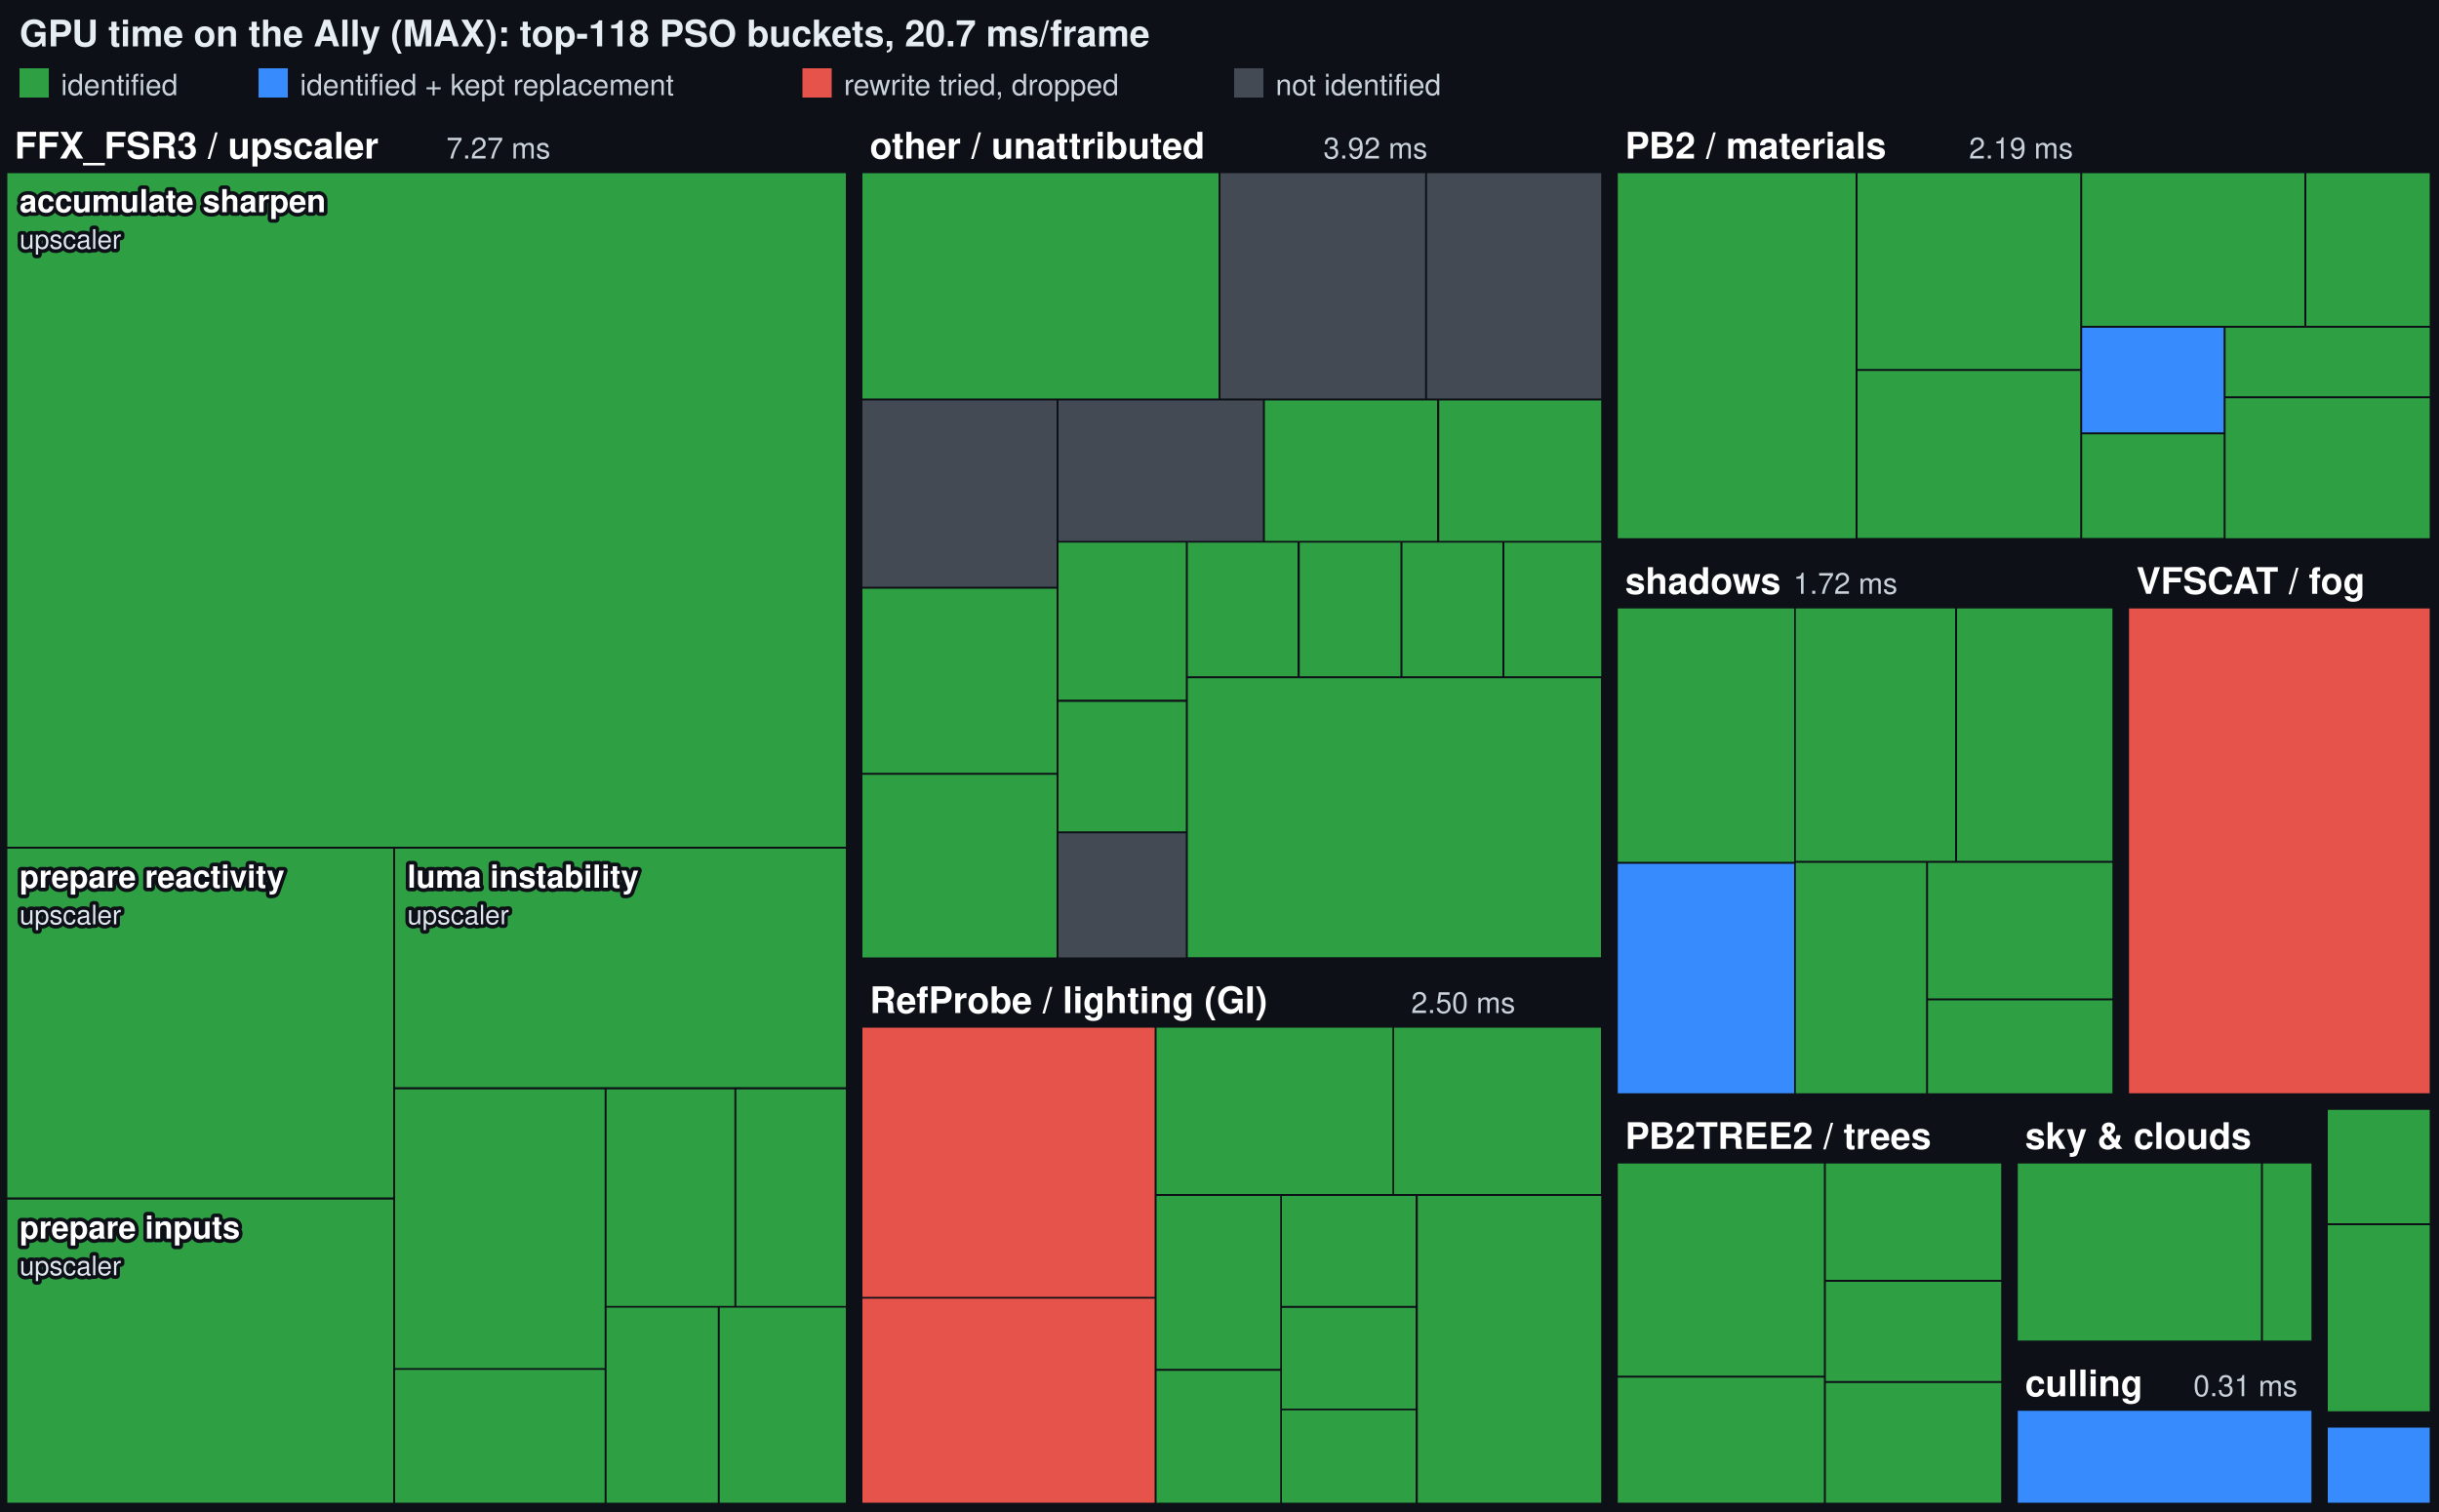
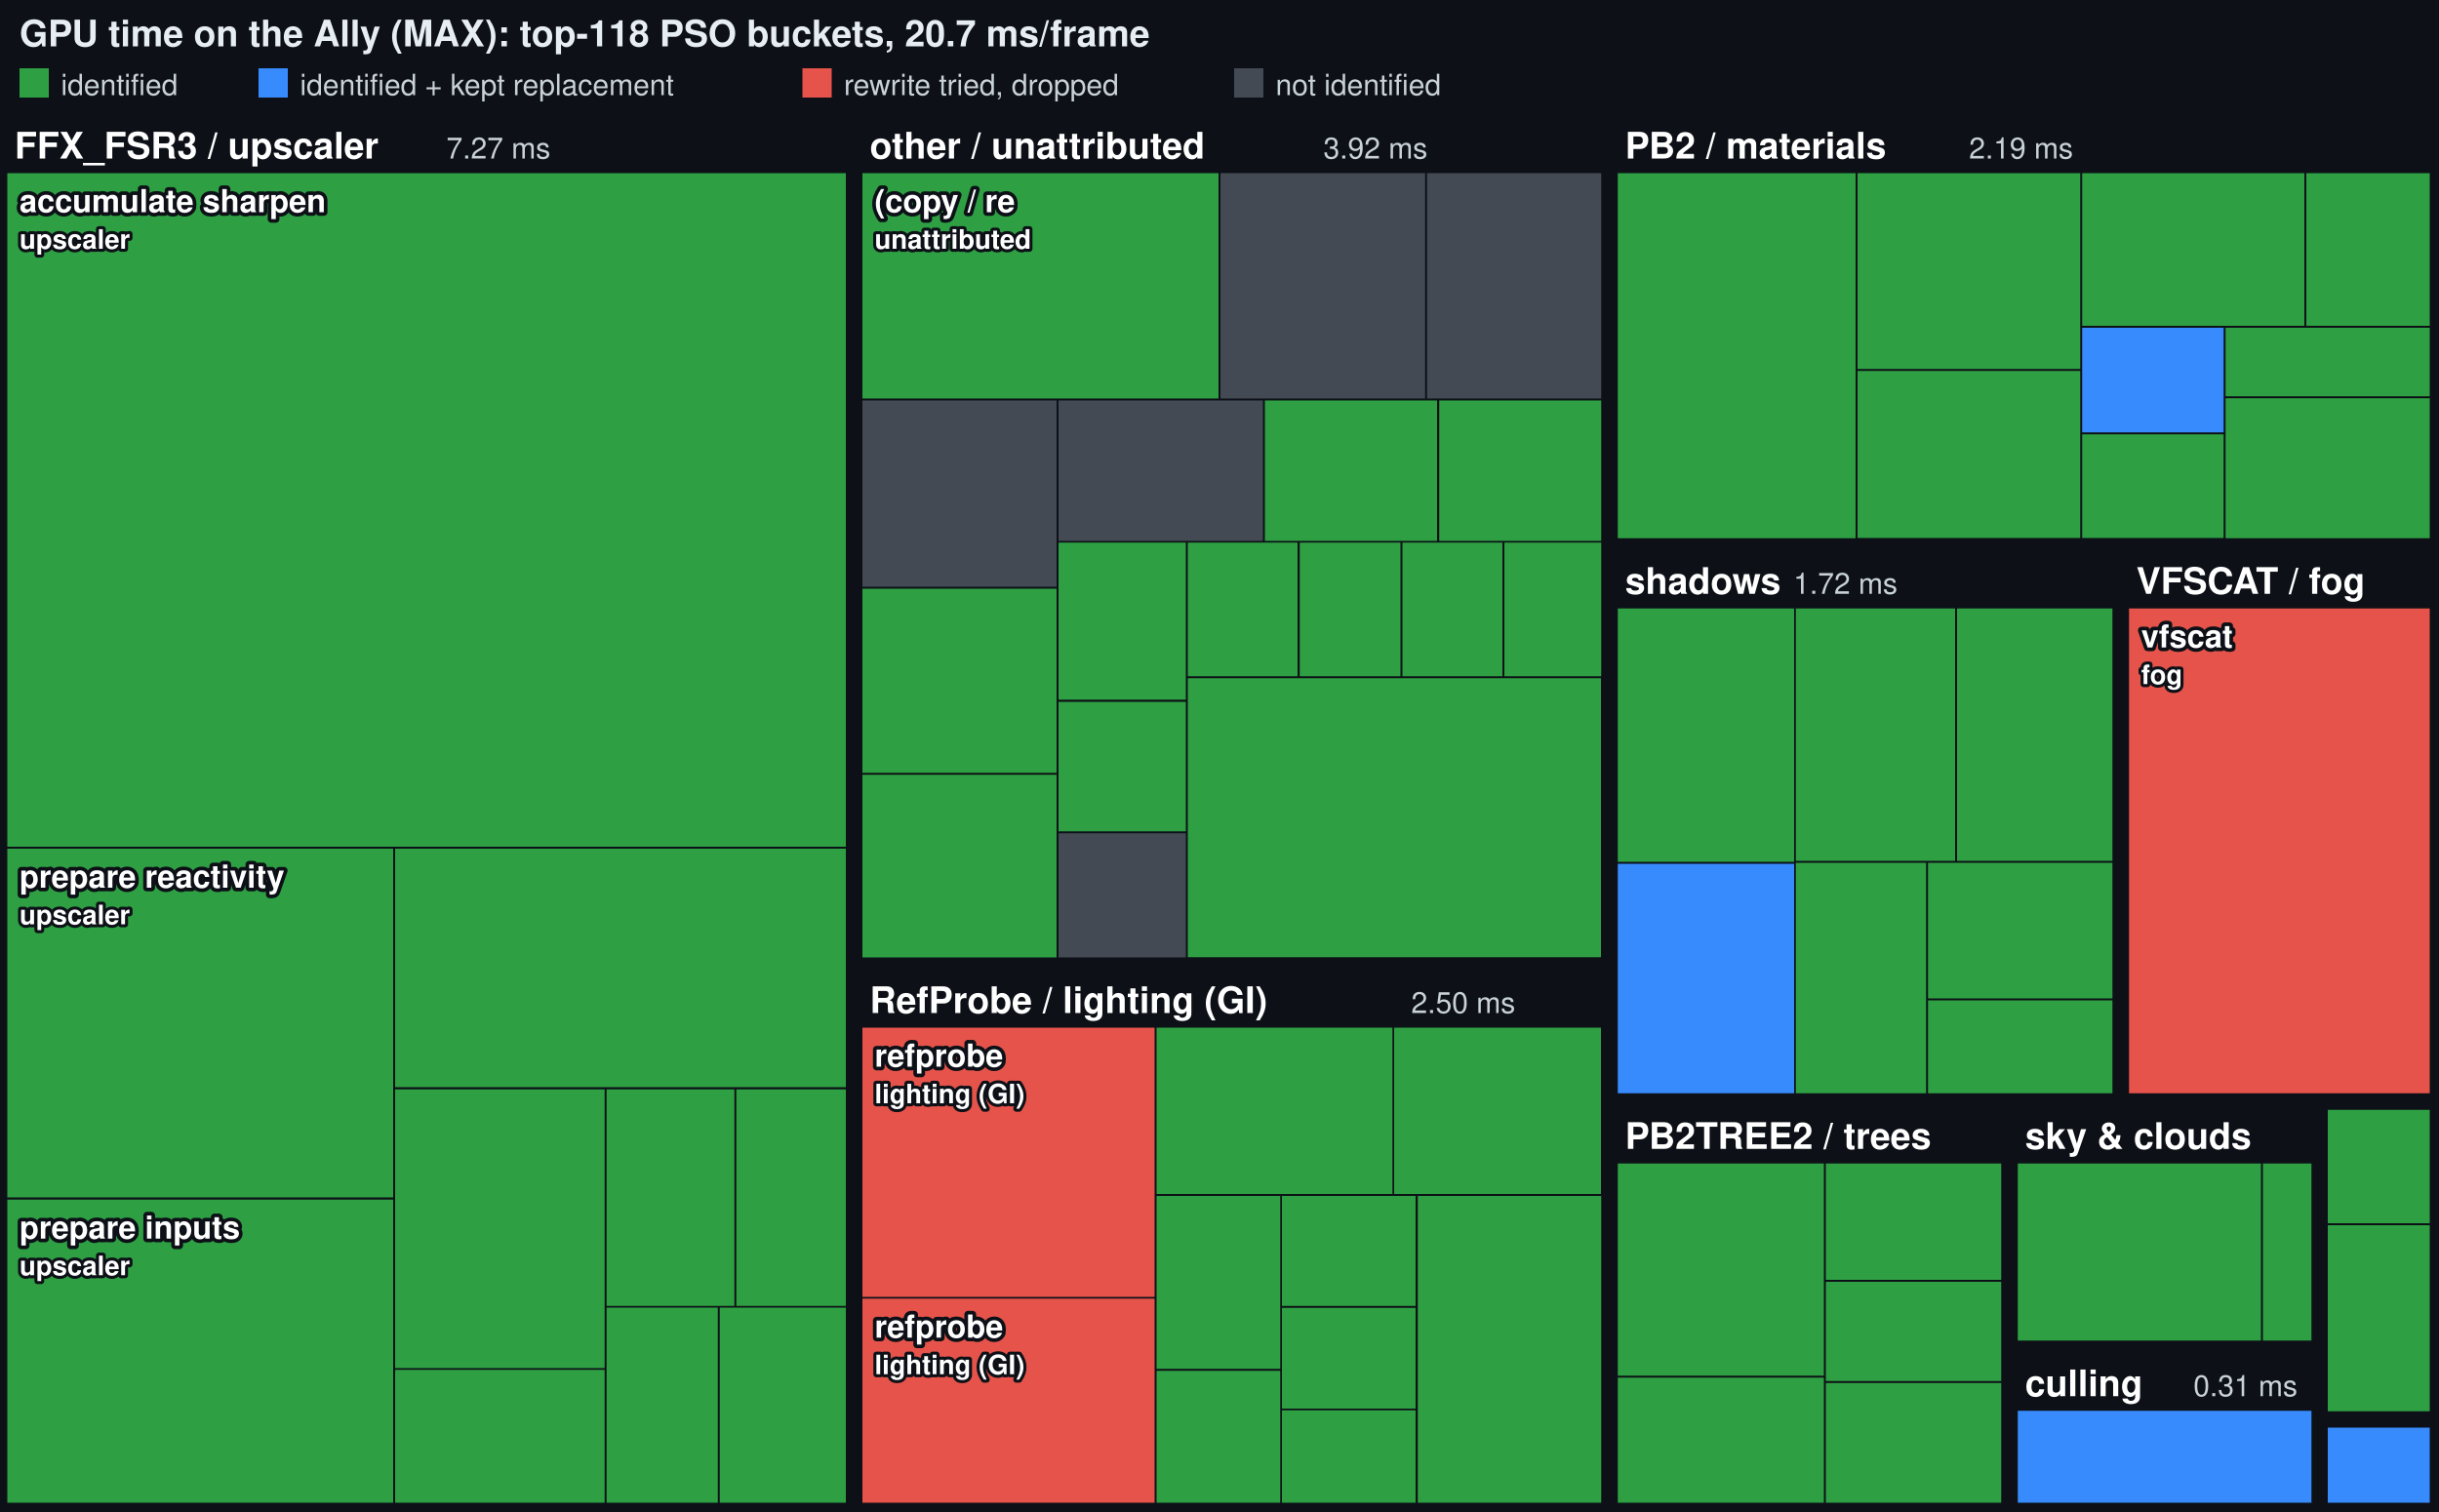
<svg xmlns="http://www.w3.org/2000/svg" viewBox="0 0 1000 620" style="width:100%;height:auto" font-family="Segoe UI,Helvetica,Arial,sans-serif">
  <rect width="100%" height="100%" fill="#0d1117" />
  <text x="8" y="19" fill="#e6edf3" font-size="15" font-weight="700">GPU time on the Ally (MAX): top-118 PSO buckets, 20.7 ms/frame</text>
  <rect x="8" y="28" width="12" height="12" fill="#2ea043" />
  <text x="25" y="39" fill="#c9d1d9" font-size="12">identified</text>
  <rect x="106" y="28" width="12" height="12" fill="#388bfd" />
  <text x="123" y="39" fill="#c9d1d9" font-size="12">identified + kept replacement</text>
  <rect x="329" y="28" width="12" height="12" fill="#e5534b" />
  <text x="346" y="39" fill="#c9d1d9" font-size="12">rewrite tried, dropped</text>
  <rect x="506" y="28" width="12" height="12" fill="#444a54" />
  <text x="523" y="39" fill="#c9d1d9" font-size="12">not identified</text>
  <rect x="3.0" y="71.0" width="343.8" height="276.2" fill="#2ea043" />
  <text x="8.0" y="87.0" fill="#fff" font-size="13" font-weight="600" stroke="#0d1117" stroke-width="3" stroke-linejoin="round" paint-order="stroke">accumulate sharpen</text>
-   <text x="8.0" y="102.0" fill="#dfe6ee" font-size="11" font-weight="400" stroke="#0d1117" stroke-width="3" stroke-linejoin="round" paint-order="stroke">upscaler</text>
+   <text x="8.0" y="102.0" fill="#fff" font-size="11" font-weight="600" stroke="#0d1117" stroke-width="2.5" stroke-linejoin="round" paint-order="stroke">upscaler</text>
  <rect x="3.0" y="348.0" width="158.2" height="143.0" fill="#2ea043" />
  <text x="8.0" y="364.0" fill="#fff" font-size="13" font-weight="600" stroke="#0d1117" stroke-width="3" stroke-linejoin="round" paint-order="stroke">prepare reactivity</text>
-   <text x="8.0" y="379.0" fill="#dfe6ee" font-size="11" font-weight="400" stroke="#0d1117" stroke-width="3" stroke-linejoin="round" paint-order="stroke">upscaler</text>
+   <text x="8.0" y="379.0" fill="#fff" font-size="11" font-weight="600" stroke="#0d1117" stroke-width="2.5" stroke-linejoin="round" paint-order="stroke">upscaler</text>
  <rect x="3.0" y="491.9" width="158.2" height="124.3" fill="#2ea043" />
  <text x="8.0" y="507.9" fill="#fff" font-size="13" font-weight="600" stroke="#0d1117" stroke-width="3" stroke-linejoin="round" paint-order="stroke">prepare inputs</text>
-   <text x="8.0" y="522.9" fill="#dfe6ee" font-size="11" font-weight="400" stroke="#0d1117" stroke-width="3" stroke-linejoin="round" paint-order="stroke">upscaler</text>
+   <text x="8.0" y="522.9" fill="#fff" font-size="11" font-weight="600" stroke="#0d1117" stroke-width="2.5" stroke-linejoin="round" paint-order="stroke">upscaler</text>
  <rect x="162.0" y="348.0" width="184.8" height="97.8" fill="#2ea043" />
-   <text x="167.0" y="364.0" fill="#fff" font-size="13" font-weight="600" stroke="#0d1117" stroke-width="3" stroke-linejoin="round" paint-order="stroke">luma instability</text>
-   <text x="167.0" y="379.0" fill="#dfe6ee" font-size="11" font-weight="400" stroke="#0d1117" stroke-width="3" stroke-linejoin="round" paint-order="stroke">upscaler</text>
  <rect x="162.0" y="446.7" width="85.9" height="114.3" fill="#2ea043" />
  <rect x="162.0" y="561.7" width="85.9" height="54.5" fill="#2ea043" />
  <rect x="248.7" y="446.7" width="52.4" height="88.8" fill="#2ea043" />
  <rect x="301.9" y="446.7" width="44.9" height="88.8" fill="#2ea043" />
  <rect x="248.7" y="536.2" width="45.6" height="80.0" fill="#2ea043" />
  <rect x="295.1" y="536.2" width="51.7" height="80.0" fill="#2ea043" />
  <text x="6.0" y="65.0" fill="#fff" font-size="15" font-weight="700" stroke="#0d1117" stroke-width="3" stroke-linejoin="round" paint-order="stroke">FFX_FSR3 / upscaler</text>
  <text x="183.0" y="65.0" fill="#c9d1d9" font-size="12" font-weight="400" stroke="#0d1117" stroke-width="3" stroke-linejoin="round" paint-order="stroke">7.27 ms</text>
  <rect x="872.9" y="249.5" width="123.3" height="198.8" fill="#e5534b" />
+   <text x="877.9" y="265.5" fill="#fff" font-size="13" font-weight="600" stroke="#0d1117" stroke-width="3" stroke-linejoin="round" paint-order="stroke">vfscat</text>
+   <text x="877.9" y="280.5" fill="#fff" font-size="11" font-weight="600" stroke="#0d1117" stroke-width="2.5" stroke-linejoin="round" paint-order="stroke">fog</text>
  <text x="875.9" y="243.5" fill="#fff" font-size="15" font-weight="700" stroke="#0d1117" stroke-width="3" stroke-linejoin="round" paint-order="stroke">VFSCAT / fog</text>
  <rect x="663.3" y="71.0" width="97.5" height="149.7" fill="#2ea043" />
  <rect x="761.6" y="71.0" width="91.3" height="80.3" fill="#2ea043" />
  <rect x="761.6" y="152.1" width="91.3" height="68.5" fill="#2ea043" />
  <rect x="853.7" y="71.0" width="91.1" height="62.6" fill="#2ea043" />
  <rect x="945.6" y="71.0" width="50.6" height="62.6" fill="#2ea043" />
  <rect x="853.7" y="134.4" width="58.0" height="42.9" fill="#388bfd" />
  <rect x="853.7" y="178.1" width="58.0" height="42.5" fill="#2ea043" />
  <rect x="912.5" y="134.4" width="83.7" height="28.1" fill="#2ea043" />
  <rect x="912.5" y="163.3" width="83.7" height="57.4" fill="#2ea043" />
  <text x="666.3" y="65.0" fill="#fff" font-size="15" font-weight="700" stroke="#0d1117" stroke-width="3" stroke-linejoin="round" paint-order="stroke">PB2 / materials</text>
  <text x="807.3" y="65.0" fill="#c9d1d9" font-size="12" font-weight="400" stroke="#0d1117" stroke-width="3" stroke-linejoin="round" paint-order="stroke">2.19 ms</text>
  <rect x="353.6" y="421.4" width="119.8" height="110.4" fill="#e5534b" />
+   <text x="358.6" y="437.4" fill="#fff" font-size="13" font-weight="600" stroke="#0d1117" stroke-width="3" stroke-linejoin="round" paint-order="stroke">refprobe</text>
+   <text x="358.6" y="452.4" fill="#fff" font-size="11" font-weight="600" stroke="#0d1117" stroke-width="2.5" stroke-linejoin="round" paint-order="stroke">lighting (GI)</text>
  <rect x="353.6" y="532.5" width="119.8" height="83.7" fill="#e5534b" />
+   <text x="358.6" y="548.5" fill="#fff" font-size="13" font-weight="600" stroke="#0d1117" stroke-width="3" stroke-linejoin="round" paint-order="stroke">refprobe</text>
+   <text x="358.6" y="563.5" fill="#fff" font-size="11" font-weight="600" stroke="#0d1117" stroke-width="2.5" stroke-linejoin="round" paint-order="stroke">lighting (GI)</text>
  <rect x="474.2" y="421.4" width="96.7" height="68.2" fill="#2ea043" />
  <rect x="571.6" y="421.4" width="84.8" height="68.2" fill="#2ea043" />
  <rect x="474.2" y="490.4" width="50.7" height="70.9" fill="#2ea043" />
  <rect x="474.2" y="562.1" width="50.7" height="54.1" fill="#2ea043" />
  <rect x="525.6" y="490.4" width="54.8" height="45.1" fill="#2ea043" />
  <rect x="525.6" y="536.3" width="54.8" height="41.3" fill="#2ea043" />
  <rect x="525.6" y="578.3" width="54.8" height="37.9" fill="#2ea043" />
  <rect x="581.3" y="490.4" width="75.2" height="125.8" fill="#2ea043" />
  <text x="356.6" y="415.4" fill="#fff" font-size="15" font-weight="700" stroke="#0d1117" stroke-width="3" stroke-linejoin="round" paint-order="stroke">RefProbe / lighting (GI)</text>
  <text x="578.6" y="415.4" fill="#c9d1d9" font-size="12" font-weight="400" stroke="#0d1117" stroke-width="3" stroke-linejoin="round" paint-order="stroke">2.50 ms</text>
  <rect x="353.6" y="71.0" width="146.0" height="92.4" fill="#2ea043" />
+   <text x="358.6" y="87.0" fill="#fff" font-size="13" font-weight="600" stroke="#0d1117" stroke-width="3" stroke-linejoin="round" paint-order="stroke">(copy / re</text>
+   <text x="358.6" y="102.0" fill="#fff" font-size="11" font-weight="600" stroke="#0d1117" stroke-width="2.5" stroke-linejoin="round" paint-order="stroke">unattributed</text>
  <rect x="500.4" y="71.0" width="83.9" height="92.4" fill="#444a54" />
  <rect x="585.1" y="71.0" width="71.4" height="92.4" fill="#444a54" />
  <rect x="353.6" y="164.2" width="79.6" height="76.4" fill="#444a54" />
  <rect x="353.6" y="241.4" width="79.6" height="75.5" fill="#2ea043" />
  <rect x="353.6" y="317.7" width="79.6" height="74.9" fill="#2ea043" />
  <rect x="434.0" y="164.2" width="83.8" height="57.6" fill="#444a54" />
  <rect x="518.6" y="164.2" width="70.6" height="57.6" fill="#2ea043" />
  <rect x="590.1" y="164.2" width="66.4" height="57.6" fill="#2ea043" />
  <rect x="434.0" y="222.5" width="52.2" height="64.4" fill="#2ea043" />
  <rect x="434.0" y="287.8" width="52.2" height="53.1" fill="#2ea043" />
  <rect x="434.0" y="341.7" width="52.2" height="50.9" fill="#444a54" />
  <rect x="487.0" y="222.5" width="45.0" height="54.8" fill="#2ea043" />
  <rect x="532.9" y="222.5" width="41.3" height="54.8" fill="#2ea043" />
  <rect x="575.0" y="222.5" width="41.0" height="54.8" fill="#2ea043" />
  <rect x="616.8" y="222.5" width="39.7" height="54.8" fill="#2ea043" />
  <rect x="487.0" y="278.1" width="169.4" height="114.4" fill="#2ea043" />
  <text x="356.6" y="65.0" fill="#fff" font-size="15" font-weight="700" stroke="#0d1117" stroke-width="3" stroke-linejoin="round" paint-order="stroke">other / unattributed</text>
  <text x="542.6" y="65.0" fill="#c9d1d9" font-size="12" font-weight="400" stroke="#0d1117" stroke-width="3" stroke-linejoin="round" paint-order="stroke">3.92 ms</text>
  <rect x="827.3" y="477.1" width="99.7" height="72.6" fill="#2ea043" />
  <rect x="927.8" y="477.1" width="19.9" height="72.6" fill="#2ea043" />
  <text x="830.3" y="471.1" fill="#fff" font-size="15" font-weight="700" stroke="#0d1117" stroke-width="3" stroke-linejoin="round" paint-order="stroke">sky &amp; clouds</text>
  <rect x="663.3" y="477.1" width="84.5" height="87.0" fill="#2ea043" />
  <rect x="663.3" y="564.9" width="84.5" height="51.3" fill="#2ea043" />
  <rect x="748.6" y="477.1" width="71.9" height="47.7" fill="#2ea043" />
  <rect x="748.6" y="525.6" width="71.9" height="40.7" fill="#2ea043" />
  <rect x="748.6" y="567.1" width="71.9" height="49.1" fill="#2ea043" />
  <text x="666.3" y="471.1" fill="#fff" font-size="15" font-weight="700" stroke="#0d1117" stroke-width="3" stroke-linejoin="round" paint-order="stroke">PB2TREE2 / trees</text>
  <rect x="663.3" y="249.5" width="72.3" height="103.9" fill="#2ea043" />
  <rect x="663.3" y="354.2" width="72.3" height="94.1" fill="#388bfd" />
  <rect x="736.3" y="249.5" width="65.3" height="103.5" fill="#2ea043" />
  <rect x="802.4" y="249.5" width="63.7" height="103.5" fill="#2ea043" />
  <rect x="736.3" y="353.8" width="53.4" height="94.5" fill="#2ea043" />
  <rect x="790.5" y="353.8" width="75.6" height="55.6" fill="#2ea043" />
  <rect x="790.5" y="410.2" width="75.6" height="38.1" fill="#2ea043" />
  <text x="666.3" y="243.5" fill="#fff" font-size="15" font-weight="700" stroke="#0d1117" stroke-width="3" stroke-linejoin="round" paint-order="stroke">shadows</text>
  <text x="735.3" y="243.5" fill="#c9d1d9" font-size="12" font-weight="400" stroke="#0d1117" stroke-width="3" stroke-linejoin="round" paint-order="stroke">1.72 ms</text>
  <rect x="827.3" y="578.5" width="120.4" height="37.7" fill="#388bfd" />
  <text x="830.3" y="572.5" fill="#fff" font-size="15" font-weight="700" stroke="#0d1117" stroke-width="3" stroke-linejoin="round" paint-order="stroke">culling</text>
  <text x="899.3" y="572.5" fill="#c9d1d9" font-size="12" font-weight="400" stroke="#0d1117" stroke-width="3" stroke-linejoin="round" paint-order="stroke">0.31 ms</text>
  <rect x="954.4" y="455.1" width="41.8" height="46.5" fill="#2ea043" />
  <rect x="954.4" y="502.4" width="41.8" height="76.3" fill="#2ea043" />
  <rect x="954.4" y="585.4" width="41.8" height="30.8" fill="#388bfd" />
</svg>
